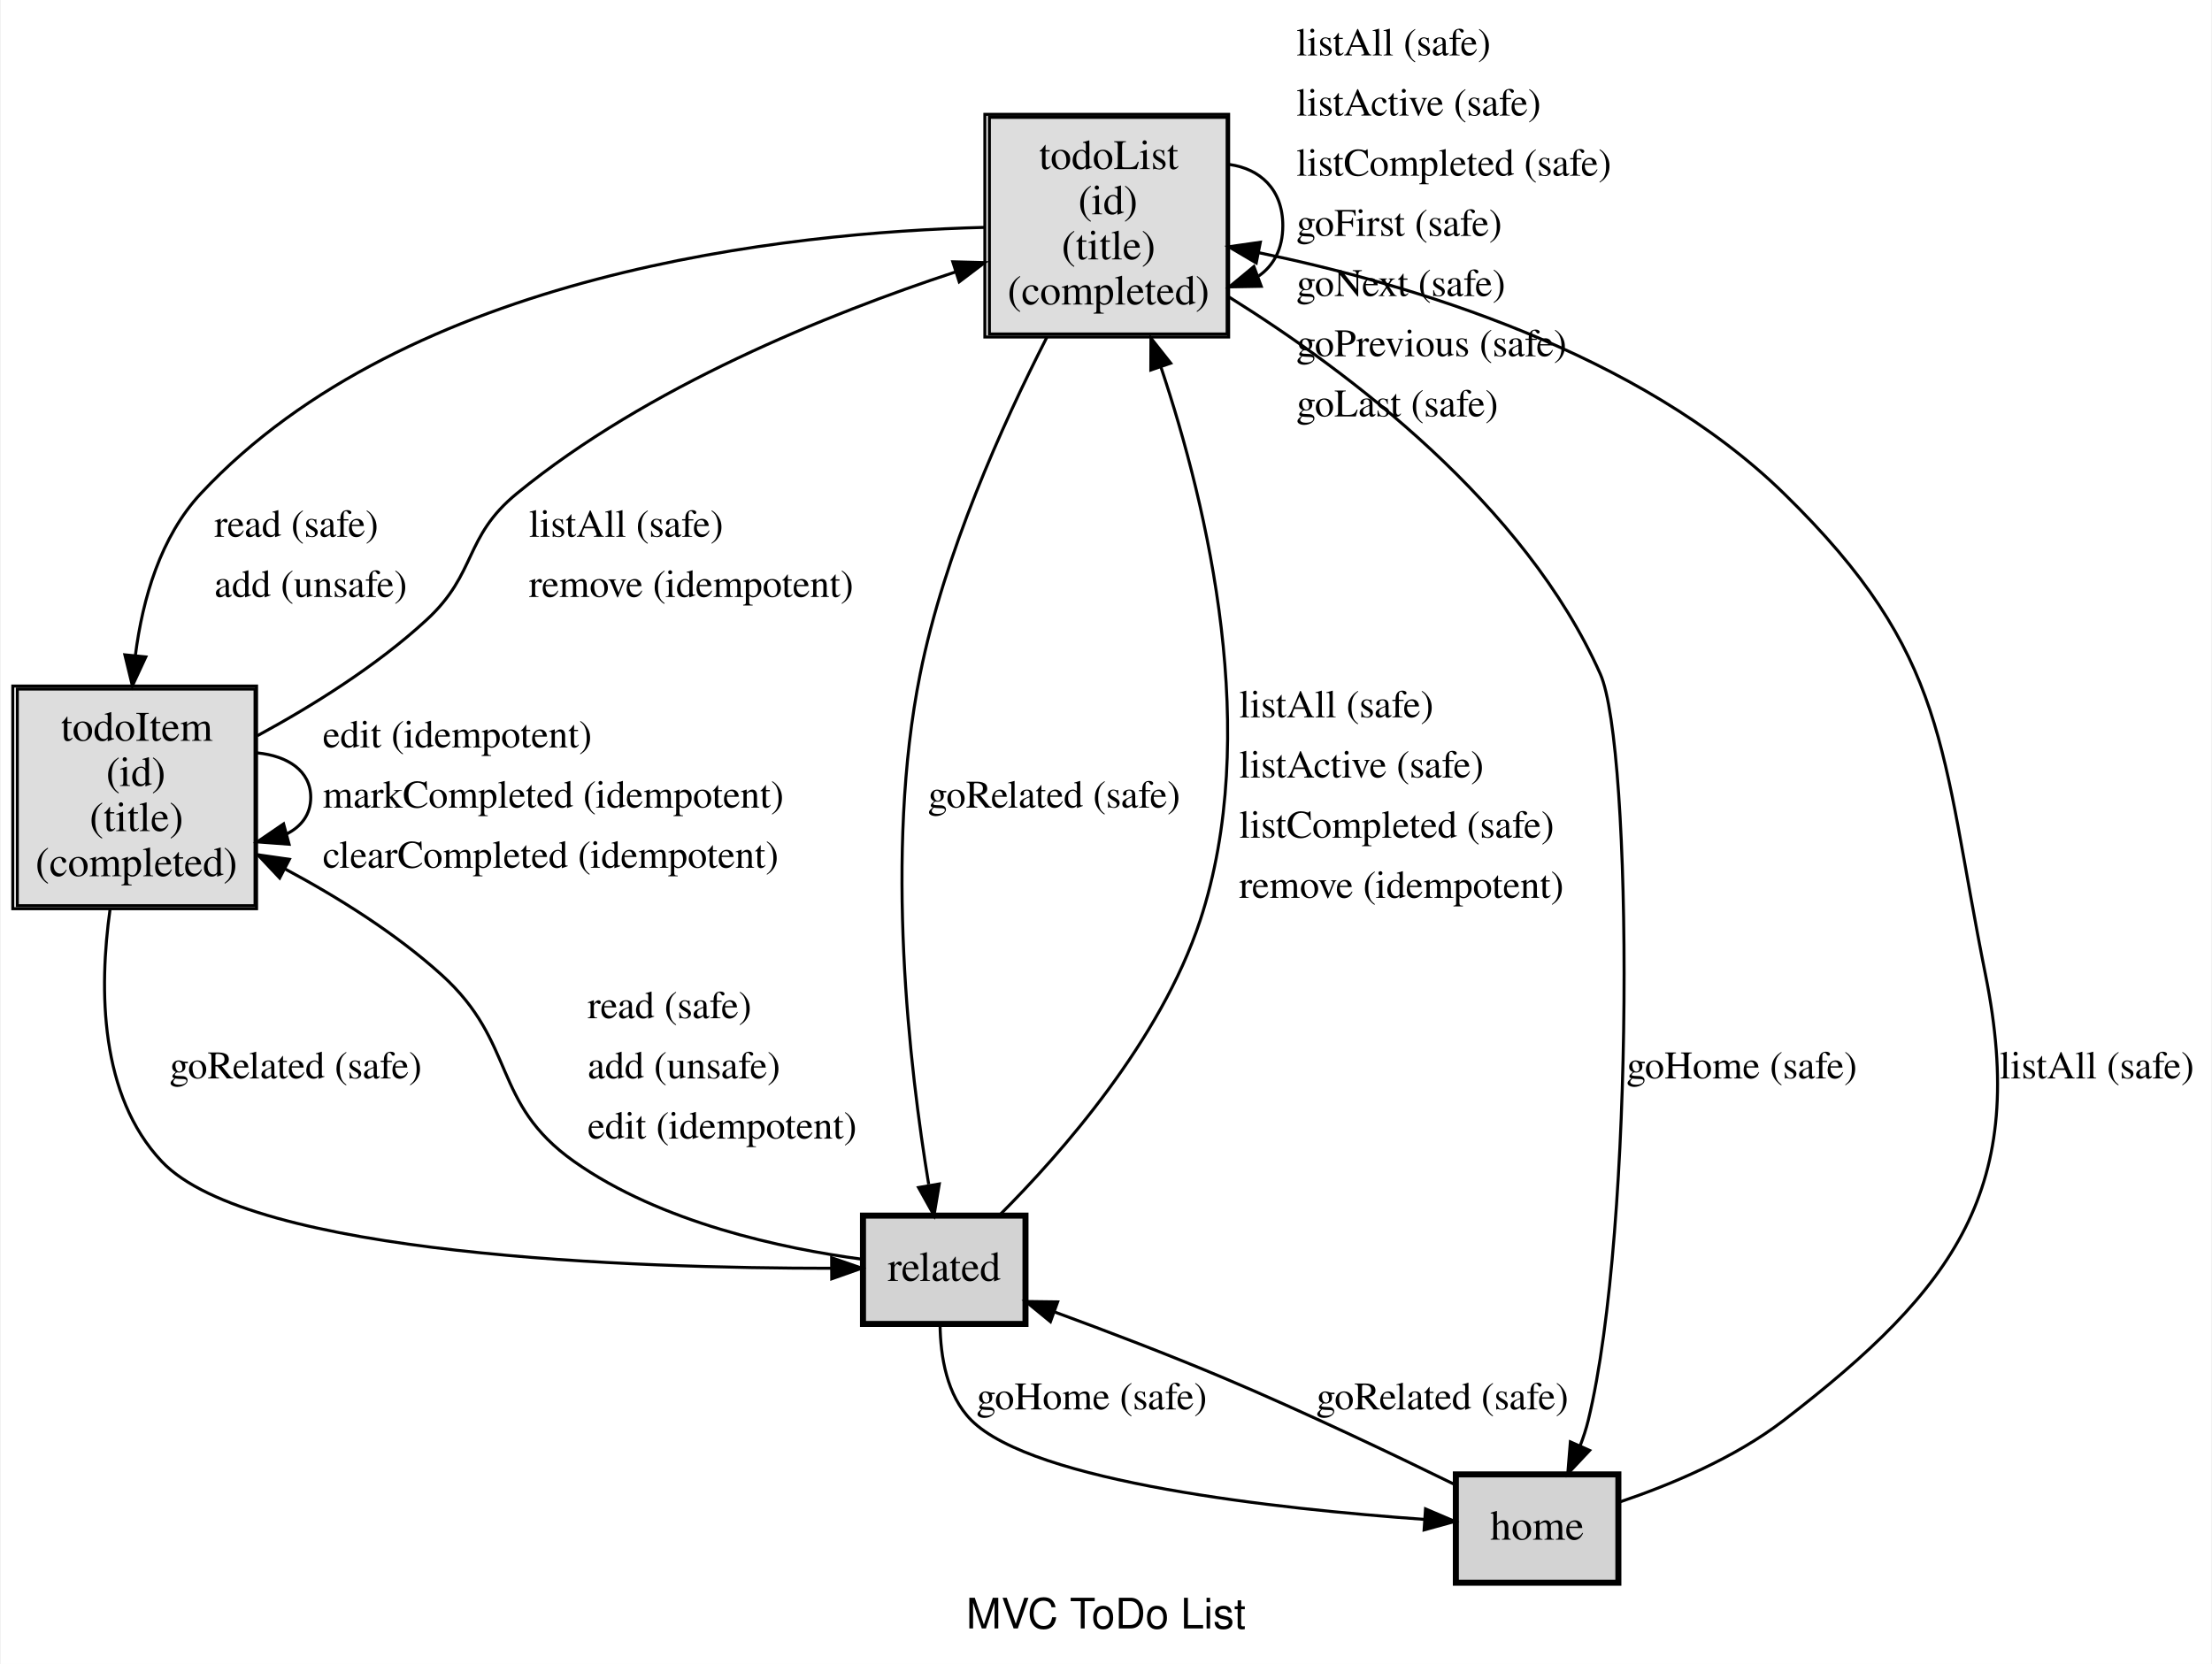
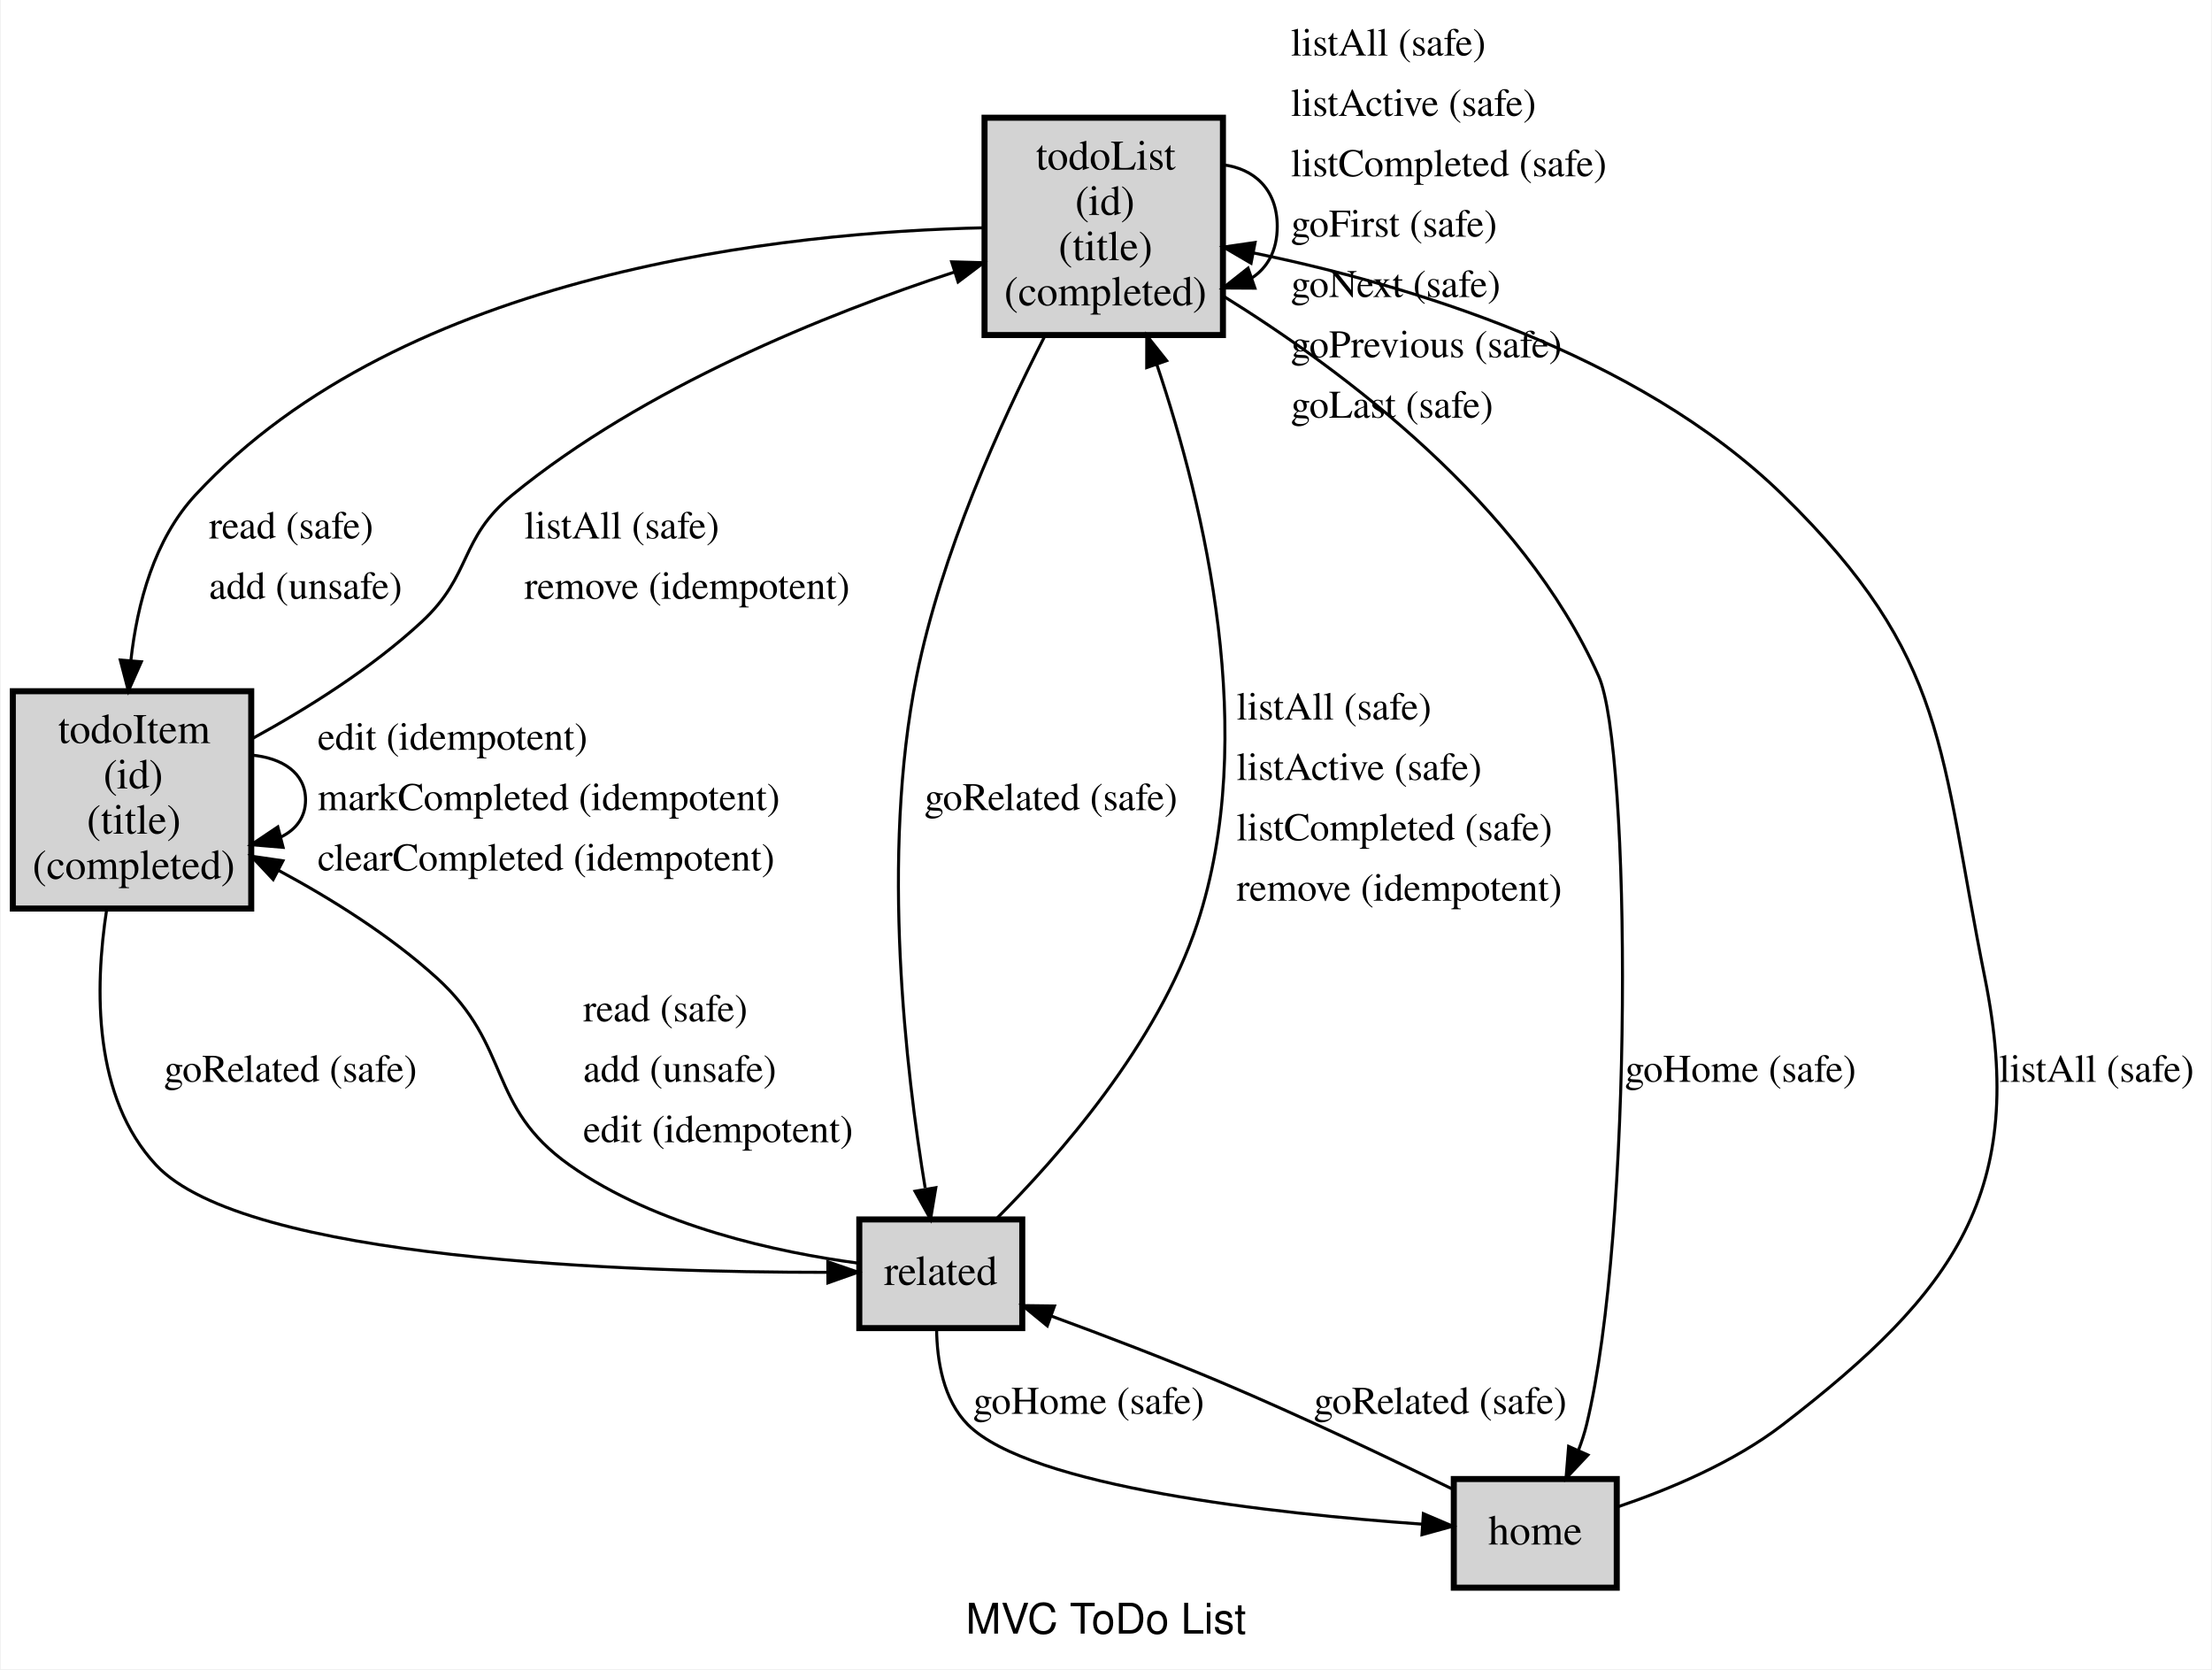
- <svg xmlns="http://www.w3.org/2000/svg" xmlns:xlink="http://www.w3.org/1999/xlink" width="735pt" height="553pt" viewBox="0.00 0.00 734.50 553.00">
+ <svg xmlns="http://www.w3.org/2000/svg" xmlns:xlink="http://www.w3.org/1999/xlink" width="733pt" height="553pt" viewBox="0.00 0.00 732.50 553.00">
  <g id="graph0" class="graph" transform="scale(1 1) rotate(0) translate(4 549)">
    <g id="a_graph0">
      <a xlink:href="index.html" xlink:title="MVC ToDo List" target="_parent">
-         <polygon fill="white" stroke="transparent" points="-4,4 -4,-549 730.5,-549 730.5,4 -4,4" />
-         <text text-anchor="middle" x="363.25" y="-7.8" font-family="Helvetica,sans-Serif" font-size="14.00">MVC ToDo List</text>
+         <polygon fill="white" stroke="transparent" points="-4,4 -4,-549 728.5,-549 728.5,4 -4,4" />
+         <text text-anchor="middle" x="362.25" y="-7.8" font-family="Helvetica,sans-Serif" font-size="14.00">MVC ToDo List</text>
      </a>
    </g>
    <g id="node1" class="node">
      <g id="a_node1">
-         <a xlink:href="blog/semantic.todoList.html" xlink:title="&lt;TABLE&gt;" target="_parent">
-           <polygon fill="none" stroke="black" points="404,-511 323,-511 323,-437 404,-437 404,-511" />
-           <polygon fill="#dddddd" stroke="transparent" points="324.5,-438 324.5,-510 403.5,-510 403.5,-438 324.5,-438" />
-           <polygon fill="none" stroke="black" points="324.5,-438 324.5,-510 403.5,-510 403.5,-438 324.5,-438" />
-           <text text-anchor="start" x="341" y="-492.8" font-family="Times,serif" font-size="14.00">todoList</text>
-           <text text-anchor="start" x="354" y="-477.8" font-family="Times,serif" font-size="14.00">(id)</text>
-           <text text-anchor="start" x="348.5" y="-462.8" font-family="Times,serif" font-size="14.00">(title)</text>
-           <text text-anchor="start" x="330.5" y="-447.8" font-family="Times,serif" font-size="14.00">(completed)</text>
+         <a xlink:href="docs/semantic.todoList.html" xlink:title="&lt;TABLE&gt;" target="_parent">
+           <polygon fill="lightgray" stroke="black" stroke-width="2" points="401,-510 322,-510 322,-438 401,-438 401,-510" />
+           <text text-anchor="start" x="339" y="-492.8" font-family="Times,serif" font-size="14.00">todoList</text>
+           <text text-anchor="start" x="352" y="-477.8" font-family="Times,serif" font-size="14.00">(id)</text>
+           <text text-anchor="start" x="346.5" y="-462.8" font-family="Times,serif" font-size="14.00">(title)</text>
+           <text text-anchor="start" x="328.5" y="-447.8" font-family="Times,serif" font-size="14.00">(completed)</text>
        </a>
      </g>
    </g>
    <g id="edge7" class="edge">
-       <path fill="none" stroke="black" d="M404.23,-494.34C414.4,-492.92 422,-486.14 422,-474 422,-466.22 418.88,-460.65 413.97,-457.27" />
-       <polygon fill="black" stroke="black" points="414.83,-453.85 404.23,-453.66 412.39,-460.42 414.83,-453.85" />
+       <path fill="none" stroke="black" d="M401.01,-494.41C411.26,-493.16 419,-486.35 419,-474 419,-465.89 415.67,-460.18 410.48,-456.85" />
+       <polygon fill="black" stroke="black" points="411.6,-453.53 401.01,-453.59 409.32,-460.15 411.6,-453.53" />
      <g id="a_edge7_0">
-         <a xlink:href="blog/safe.listAll.html" xlink:title="&lt;TABLE&gt;">
-           <text text-anchor="start" x="426.5" y="-530.6" font-family="Times,serif" font-size="13.00">listAll (safe)</text>
+         <a xlink:href="docs/safe.listAll.html" xlink:title="&lt;TABLE&gt;">
+           <text text-anchor="start" x="423.5" y="-530.6" font-family="Times,serif" font-size="13.00">listAll (safe)</text>
        </a>
      </g>
      <g id="a_edge7_1">
-         <a xlink:href="blog/safe.listActive.html" xlink:title="&lt;TABLE&gt;">
-           <text text-anchor="start" x="426.5" y="-510.6" font-family="Times,serif" font-size="13.00">listActive (safe)</text>
+         <a xlink:href="docs/safe.listActive.html" xlink:title="&lt;TABLE&gt;">
+           <text text-anchor="start" x="423.5" y="-510.6" font-family="Times,serif" font-size="13.00">listActive (safe)</text>
        </a>
      </g>
      <g id="a_edge7_2">
-         <a xlink:href="blog/safe.listCompleted.html" xlink:title="&lt;TABLE&gt;">
-           <text text-anchor="start" x="426.5" y="-490.6" font-family="Times,serif" font-size="13.00">listCompleted (safe)</text>
+         <a xlink:href="docs/safe.listCompleted.html" xlink:title="&lt;TABLE&gt;">
+           <text text-anchor="start" x="423.5" y="-490.6" font-family="Times,serif" font-size="13.00">listCompleted (safe)</text>
        </a>
      </g>
      <g id="a_edge7_3">
-         <a xlink:href="blog/safe.goFirst.html" xlink:title="&lt;TABLE&gt;">
-           <text text-anchor="start" x="426.5" y="-470.6" font-family="Times,serif" font-size="13.00">goFirst (safe)</text>
+         <a xlink:href="docs/safe.goFirst.html" xlink:title="&lt;TABLE&gt;">
+           <text text-anchor="start" x="423.5" y="-470.6" font-family="Times,serif" font-size="13.00">goFirst (safe)</text>
        </a>
      </g>
      <g id="a_edge7_4">
-         <a xlink:href="blog/safe.goNext.html" xlink:title="&lt;TABLE&gt;">
-           <text text-anchor="start" x="426.5" y="-450.6" font-family="Times,serif" font-size="13.00">goNext (safe)</text>
+         <a xlink:href="docs/safe.goNext.html" xlink:title="&lt;TABLE&gt;">
+           <text text-anchor="start" x="423.5" y="-450.6" font-family="Times,serif" font-size="13.00">goNext (safe)</text>
        </a>
      </g>
      <g id="a_edge7_5">
-         <a xlink:href="blog/safe.goPrevious.html" xlink:title="&lt;TABLE&gt;">
-           <text text-anchor="start" x="426.5" y="-430.6" font-family="Times,serif" font-size="13.00">goPrevious (safe)</text>
+         <a xlink:href="docs/safe.goPrevious.html" xlink:title="&lt;TABLE&gt;">
+           <text text-anchor="start" x="423.5" y="-430.6" font-family="Times,serif" font-size="13.00">goPrevious (safe)</text>
        </a>
      </g>
      <g id="a_edge7_6">
-         <a xlink:href="blog/safe.goLast.html" xlink:title="&lt;TABLE&gt;">
-           <text text-anchor="start" x="426.5" y="-410.6" font-family="Times,serif" font-size="13.00">goLast (safe)</text>
+         <a xlink:href="docs/safe.goLast.html" xlink:title="&lt;TABLE&gt;">
+           <text text-anchor="start" x="423.5" y="-410.6" font-family="Times,serif" font-size="13.00">goLast (safe)</text>
        </a>
      </g>
    </g>
    <g id="node2" class="node">
      <g id="a_node2">
-         <a xlink:href="blog/semantic.todoItem.html" xlink:title="&lt;TABLE&gt;" target="_parent">
-           <polygon fill="none" stroke="black" points="81,-321 0,-321 0,-247 81,-247 81,-321" />
-           <polygon fill="#dddddd" stroke="transparent" points="1.5,-248 1.5,-320 80.5,-320 80.5,-248 1.5,-248" />
-           <polygon fill="none" stroke="black" points="1.5,-248 1.5,-320 80.5,-320 80.5,-248 1.5,-248" />
-           <text text-anchor="start" x="16" y="-302.8" font-family="Times,serif" font-size="14.00">todoItem</text>
-           <text text-anchor="start" x="31" y="-287.8" font-family="Times,serif" font-size="14.00">(id)</text>
-           <text text-anchor="start" x="25.5" y="-272.8" font-family="Times,serif" font-size="14.00">(title)</text>
-           <text text-anchor="start" x="7.5" y="-257.8" font-family="Times,serif" font-size="14.00">(completed)</text>
+         <a xlink:href="docs/semantic.todoItem.html" xlink:title="&lt;TABLE&gt;" target="_parent">
+           <polygon fill="lightgray" stroke="black" stroke-width="2" points="79,-320 0,-320 0,-248 79,-248 79,-320" />
+           <text text-anchor="start" x="15" y="-302.8" font-family="Times,serif" font-size="14.00">todoItem</text>
+           <text text-anchor="start" x="30" y="-287.8" font-family="Times,serif" font-size="14.00">(id)</text>
+           <text text-anchor="start" x="24.5" y="-272.8" font-family="Times,serif" font-size="14.00">(title)</text>
+           <text text-anchor="start" x="6.5" y="-257.8" font-family="Times,serif" font-size="14.00">(completed)</text>
        </a>
      </g>
    </g>
    <g id="edge6" class="edge">
-       <path fill="none" stroke="black" d="M322.75,-473.43C257.83,-471.78 131.26,-458.6 62.5,-385 49.09,-370.64 43.15,-350.04 40.74,-331.26" />
-       <polygon fill="black" stroke="black" points="44.2,-330.68 39.74,-321.07 37.24,-331.37 44.2,-330.68" />
+       <path fill="none" stroke="black" d="M321.98,-473.54C257.35,-472.14 129.37,-459.42 60.5,-385 46.92,-370.32 41.22,-349.18 39.11,-330.11" />
+       <polygon fill="black" stroke="black" points="42.59,-329.76 38.29,-320.08 35.61,-330.33 42.59,-329.76" />
      <g id="a_edge6_7">
-         <a xlink:href="blog/safe.read.html" xlink:title="&lt;TABLE&gt;">
-           <text text-anchor="start" x="67" y="-370.6" font-family="Times,serif" font-size="13.00">read (safe)</text>
+         <a xlink:href="docs/safe.read.html" xlink:title="&lt;TABLE&gt;">
+           <text text-anchor="start" x="65" y="-370.6" font-family="Times,serif" font-size="13.00">read (safe)</text>
        </a>
      </g>
      <g id="a_edge6_8">
-         <a xlink:href="blog/unsafe.add.html" xlink:title="&lt;TABLE&gt;">
-           <text text-anchor="start" x="67" y="-350.6" font-family="Times,serif" font-size="13.00">add (unsafe)</text>
+         <a xlink:href="docs/unsafe.add.html" xlink:title="&lt;TABLE&gt;">
+           <text text-anchor="start" x="65" y="-350.6" font-family="Times,serif" font-size="13.00">add (unsafe)</text>
        </a>
      </g>
    </g>
    <g id="node3" class="node">
      <g id="a_node3">
-         <a xlink:href="blog/semantic.home.html" xlink:title="home" target="_parent">
-           <polygon fill="lightgrey" stroke="black" stroke-width="2" points="533.5,-59 479.5,-59 479.5,-23 533.5,-23 533.5,-59" />
-           <text text-anchor="middle" x="506.5" y="-37.3" font-family="Times,serif" font-size="14.00">home</text>
+         <a xlink:href="docs/semantic.home.html" xlink:title="home" target="_parent">
+           <polygon fill="lightgray" stroke="black" stroke-width="2" points="531.5,-59 477.5,-59 477.5,-23 531.5,-23 531.5,-59" />
+           <text text-anchor="middle" x="504.5" y="-37.3" font-family="Times,serif" font-size="14.00">home</text>
        </a>
      </g>
    </g>
    <g id="edge8" class="edge">
      <g id="a_edge8">
-         <a xlink:href="blog/safe.goHome.html" xlink:title="goHome (safe)" target="_parent">
-           <path fill="none" stroke="black" d="M404.13,-450.29C444.02,-425.41 502.42,-381.42 527.5,-325 538.25,-300.82 539.06,-141.1 523.5,-77 522.81,-74.17 521.87,-71.3 520.79,-68.48" />
-           <polygon fill="black" stroke="black" points="523.95,-66.97 516.69,-59.25 517.55,-69.81 523.95,-66.97" />
+         <a xlink:href="docs/safe.goHome.html" xlink:title="goHome (safe)" target="_parent">
+           <path fill="none" stroke="black" d="M401.02,-450.98C440.93,-426.23 500.18,-381.95 525.5,-325 536.25,-300.82 537.06,-141.1 521.5,-77 520.81,-74.17 519.87,-71.3 518.79,-68.48" />
+           <polygon fill="black" stroke="black" points="521.95,-66.97 514.69,-59.25 515.55,-69.81 521.95,-66.97" />
        </a>
      </g>
      <g id="a_edge8-label">
-         <a xlink:href="blog/safe.goHome.html" xlink:title="goHome (safe)" target="_parent">
-           <text text-anchor="middle" x="574.5" y="-190.6" font-family="Times,serif" font-size="13.00">goHome (safe)</text>
+         <a xlink:href="docs/safe.goHome.html" xlink:title="goHome (safe)" target="_parent">
+           <text text-anchor="middle" x="572.5" y="-190.6" font-family="Times,serif" font-size="13.00">goHome (safe)</text>
        </a>
      </g>
    </g>
    <g id="node4" class="node">
      <g id="a_node4">
-         <a xlink:href="blog/semantic.related.html" xlink:title="related" target="_parent">
-           <polygon fill="lightgrey" stroke="black" stroke-width="2" points="336.5,-145 282.5,-145 282.5,-109 336.5,-109 336.5,-145" />
-           <text text-anchor="middle" x="309.5" y="-123.3" font-family="Times,serif" font-size="14.00">related</text>
+         <a xlink:href="docs/semantic.related.html" xlink:title="related" target="_parent">
+           <polygon fill="lightgray" stroke="black" stroke-width="2" points="334.5,-145 280.5,-145 280.5,-109 334.5,-109 334.5,-145" />
+           <text text-anchor="middle" x="307.5" y="-123.3" font-family="Times,serif" font-size="14.00">related</text>
        </a>
      </g>
    </g>
    <g id="edge9" class="edge">
      <g id="a_edge9">
-         <a xlink:href="blog/safe.goRelated.html" xlink:title="goRelated (safe)" target="_parent">
-           <path fill="none" stroke="black" d="M343.59,-436.89C328.68,-407.7 309.54,-365.01 301.5,-325 289.53,-265.44 298,-193.78 304.33,-155.42" />
-           <polygon fill="black" stroke="black" points="307.86,-155.53 306.11,-145.08 300.96,-154.34 307.86,-155.53" />
+         <a xlink:href="docs/safe.goRelated.html" xlink:title="goRelated (safe)" target="_parent">
+           <path fill="none" stroke="black" d="M342.04,-437.79C327.08,-408.57 307.62,-365.42 299.5,-325 287.53,-265.44 296,-193.78 302.33,-155.42" />
+           <polygon fill="black" stroke="black" points="305.86,-155.53 304.11,-145.08 298.96,-154.34 305.86,-155.53" />
        </a>
      </g>
      <g id="a_edge9-label">
-         <a xlink:href="blog/safe.goRelated.html" xlink:title="goRelated (safe)" target="_parent">
-           <text text-anchor="middle" x="346" y="-280.6" font-family="Times,serif" font-size="13.00">goRelated (safe)</text>
+         <a xlink:href="docs/safe.goRelated.html" xlink:title="goRelated (safe)" target="_parent">
+           <text text-anchor="middle" x="344" y="-280.6" font-family="Times,serif" font-size="13.00">goRelated (safe)</text>
        </a>
      </g>
    </g>
    <g id="edge10" class="edge">
-       <path fill="none" stroke="black" d="M81.26,-304.48C99.65,-314.45 120.91,-327.71 137.5,-343 154.37,-358.55 149.75,-370.46 167.5,-385 210.91,-420.56 270.99,-444.71 313.15,-458.59" />
-       <polygon fill="black" stroke="black" points="312.34,-462 322.93,-461.73 314.48,-455.34 312.34,-462" />
+       <path fill="none" stroke="black" d="M79.36,-304.3C97.66,-314.31 118.93,-327.65 135.5,-343 152.33,-358.59 147.75,-370.46 165.5,-385 209.18,-420.78 269.73,-445.01 311.93,-458.84" />
+       <polygon fill="black" stroke="black" points="311.11,-462.26 321.7,-461.97 313.24,-455.59 311.11,-462.26" />
      <g id="a_edge10_9">
-         <a xlink:href="blog/safe.listAll.html" xlink:title="&lt;TABLE&gt;">
-           <text text-anchor="start" x="171.5" y="-370.6" font-family="Times,serif" font-size="13.00">listAll (safe)</text>
+         <a xlink:href="docs/safe.listAll.html" xlink:title="&lt;TABLE&gt;">
+           <text text-anchor="start" x="169.5" y="-370.6" font-family="Times,serif" font-size="13.00">listAll (safe)</text>
        </a>
      </g>
      <g id="a_edge10_10">
-         <a xlink:href="blog/idempotent.remove.html" xlink:title="&lt;TABLE&gt;">
-           <text text-anchor="start" x="171.5" y="-350.6" font-family="Times,serif" font-size="13.00">remove (idempotent)</text>
+         <a xlink:href="docs/idempotent.remove.html" xlink:title="&lt;TABLE&gt;">
+           <text text-anchor="start" x="169.5" y="-350.6" font-family="Times,serif" font-size="13.00">remove (idempotent)</text>
        </a>
      </g>
    </g>
    <g id="edge11" class="edge">
-       <path fill="none" stroke="black" d="M81.23,-298.79C91.4,-297.76 99,-292.83 99,-284 99,-278.34 95.88,-274.29 90.97,-271.83" />
-       <polygon fill="black" stroke="black" points="91.8,-268.43 81.23,-269.21 89.98,-275.19 91.8,-268.43" />
+       <path fill="none" stroke="black" d="M79.01,-298.85C89.26,-297.93 97,-292.98 97,-284 97,-278.24 93.83,-274.15 88.85,-271.7" />
+       <polygon fill="black" stroke="black" points="89.56,-268.27 79.01,-269.15 87.81,-275.05 89.56,-268.27" />
      <g id="a_edge11_11">
-         <a xlink:href="blog/idempotent.edit.html" xlink:title="&lt;TABLE&gt;">
-           <text text-anchor="start" x="103" y="-300.6" font-family="Times,serif" font-size="13.00">edit (idempotent)</text>
+         <a xlink:href="docs/idempotent.edit.html" xlink:title="&lt;TABLE&gt;">
+           <text text-anchor="start" x="101" y="-300.6" font-family="Times,serif" font-size="13.00">edit (idempotent)</text>
        </a>
      </g>
      <g id="a_edge11_12">
-         <a xlink:href="blog/idempotent.markCompleted.html" xlink:title="&lt;TABLE&gt;">
-           <text text-anchor="start" x="103" y="-280.6" font-family="Times,serif" font-size="13.00">markCompleted (idempotent)</text>
+         <a xlink:href="docs/idempotent.markCompleted.html" xlink:title="&lt;TABLE&gt;">
+           <text text-anchor="start" x="101" y="-280.6" font-family="Times,serif" font-size="13.00">markCompleted (idempotent)</text>
        </a>
      </g>
      <g id="a_edge11_13">
-         <a xlink:href="blog/idempotent.clearCompleted.html" xlink:title="&lt;TABLE&gt;">
-           <text text-anchor="start" x="103" y="-260.6" font-family="Times,serif" font-size="13.00">clearCompleted (idempotent)</text>
+         <a xlink:href="docs/idempotent.clearCompleted.html" xlink:title="&lt;TABLE&gt;">
+           <text text-anchor="start" x="101" y="-260.6" font-family="Times,serif" font-size="13.00">clearCompleted (idempotent)</text>
        </a>
      </g>
    </g>
    <g id="edge12" class="edge">
      <g id="a_edge12">
-         <a xlink:href="blog/safe.goRelated.html" xlink:title="goRelated (safe)" target="_parent">
-           <path fill="none" stroke="black" d="M32.31,-246.76C28.6,-220.12 28.86,-184.89 49.5,-163 79.1,-131.61 207.28,-127.51 271.93,-127.5" />
-           <polygon fill="black" stroke="black" points="272.09,-131 282.1,-127.53 272.12,-124 272.09,-131" />
+         <a xlink:href="docs/safe.goRelated.html" xlink:title="goRelated (safe)" target="_parent">
+           <path fill="none" stroke="black" d="M31.13,-247.91C27.01,-221.17 26.68,-185.27 47.5,-163 76.96,-131.48 205.21,-127.45 269.9,-127.48" />
+           <polygon fill="black" stroke="black" points="270.07,-130.98 280.08,-127.52 270.1,-123.98 270.07,-130.98" />
        </a>
      </g>
      <g id="a_edge12-label">
-         <a xlink:href="blog/safe.goRelated.html" xlink:title="goRelated (safe)" target="_parent">
-           <text text-anchor="middle" x="94" y="-190.6" font-family="Times,serif" font-size="13.00">goRelated (safe)</text>
+         <a xlink:href="docs/safe.goRelated.html" xlink:title="goRelated (safe)" target="_parent">
+           <text text-anchor="middle" x="92" y="-190.6" font-family="Times,serif" font-size="13.00">goRelated (safe)</text>
        </a>
      </g>
    </g>
    <g id="edge1" class="edge">
      <g id="a_edge1">
-         <a xlink:href="blog/safe.listAll.html" xlink:title="listAll (safe)" target="_parent">
-           <path fill="none" stroke="black" d="M533.8,-49.78C550.69,-55.48 572.19,-64.44 588.5,-77 645.71,-121.05 669.72,-154.21 655.5,-225 640.31,-300.58 643.66,-331.14 588.5,-385 540.35,-432.02 464.18,-454.67 414.02,-465.02" />
-           <polygon fill="black" stroke="black" points="413.17,-461.62 404.04,-466.99 414.53,-468.49 413.17,-461.62" />
+         <a xlink:href="docs/safe.listAll.html" xlink:title="listAll (safe)" target="_parent">
+           <path fill="none" stroke="black" d="M531.8,-49.78C548.69,-55.48 570.19,-64.44 586.5,-77 643.71,-121.05 667.72,-154.21 653.5,-225 638.31,-300.58 641.66,-331.14 586.5,-385 538.07,-432.29 461.29,-454.93 411.14,-465.2" />
+           <polygon fill="black" stroke="black" points="410.32,-461.8 401.17,-467.15 411.66,-468.67 410.32,-461.8" />
        </a>
      </g>
      <g id="a_edge1-label">
-         <a xlink:href="blog/safe.listAll.html" xlink:title="listAll (safe)" target="_parent">
-           <text text-anchor="middle" x="692.5" y="-190.6" font-family="Times,serif" font-size="13.00">listAll (safe)</text>
+         <a xlink:href="docs/safe.listAll.html" xlink:title="listAll (safe)" target="_parent">
+           <text text-anchor="middle" x="690.5" y="-190.6" font-family="Times,serif" font-size="13.00">listAll (safe)</text>
        </a>
      </g>
    </g>
    <g id="edge2" class="edge">
      <g id="a_edge2">
-         <a xlink:href="blog/safe.goRelated.html" xlink:title="goRelated (safe)" target="_parent">
-           <path fill="none" stroke="black" d="M479.4,-55.5C458.57,-65.7 428.97,-79.8 402.5,-91 384.17,-98.75 363.48,-106.62 346.27,-112.94" />
-           <polygon fill="black" stroke="black" points="344.79,-109.75 336.59,-116.46 347.18,-116.33 344.79,-109.75" />
+         <a xlink:href="docs/safe.goRelated.html" xlink:title="goRelated (safe)" target="_parent">
+           <path fill="none" stroke="black" d="M477.4,-55.5C456.57,-65.7 426.97,-79.8 400.5,-91 382.17,-98.75 361.48,-106.62 344.27,-112.94" />
+           <polygon fill="black" stroke="black" points="342.79,-109.75 334.59,-116.46 345.18,-116.33 342.79,-109.75" />
        </a>
      </g>
      <g id="a_edge2-label">
-         <a xlink:href="blog/safe.goRelated.html" xlink:title="goRelated (safe)" target="_parent">
-           <text text-anchor="middle" x="475" y="-80.6" font-family="Times,serif" font-size="13.00">goRelated (safe)</text>
+         <a xlink:href="docs/safe.goRelated.html" xlink:title="goRelated (safe)" target="_parent">
+           <text text-anchor="middle" x="473" y="-80.6" font-family="Times,serif" font-size="13.00">goRelated (safe)</text>
        </a>
      </g>
    </g>
    <g id="edge4" class="edge">
-       <path fill="none" stroke="black" d="M327.73,-145.01C348.53,-165.8 381.37,-203.15 394.5,-243 414.8,-304.63 397.29,-379.74 381.51,-426.98" />
-       <polygon fill="black" stroke="black" points="378.14,-426.03 378.18,-436.62 384.75,-428.31 378.14,-426.03" />
+       <path fill="none" stroke="black" d="M325.73,-145.01C346.53,-165.8 379.37,-203.15 392.5,-243 412.98,-305.17 394.99,-381.05 379.1,-428.21" />
+       <polygon fill="black" stroke="black" points="375.74,-427.22 375.76,-437.82 382.35,-429.52 375.74,-427.22" />
      <g id="a_edge4_14">
-         <a xlink:href="blog/safe.listAll.html" xlink:title="&lt;TABLE&gt;">
-           <text text-anchor="start" x="407.5" y="-310.6" font-family="Times,serif" font-size="13.00">listAll (safe)</text>
+         <a xlink:href="docs/safe.listAll.html" xlink:title="&lt;TABLE&gt;">
+           <text text-anchor="start" x="405.5" y="-310.6" font-family="Times,serif" font-size="13.00">listAll (safe)</text>
        </a>
      </g>
      <g id="a_edge4_15">
-         <a xlink:href="blog/safe.listActive.html" xlink:title="&lt;TABLE&gt;">
-           <text text-anchor="start" x="407.5" y="-290.6" font-family="Times,serif" font-size="13.00">listActive (safe)</text>
+         <a xlink:href="docs/safe.listActive.html" xlink:title="&lt;TABLE&gt;">
+           <text text-anchor="start" x="405.5" y="-290.6" font-family="Times,serif" font-size="13.00">listActive (safe)</text>
        </a>
      </g>
      <g id="a_edge4_16">
-         <a xlink:href="blog/safe.listCompleted.html" xlink:title="&lt;TABLE&gt;">
-           <text text-anchor="start" x="407.5" y="-270.6" font-family="Times,serif" font-size="13.00">listCompleted (safe)</text>
+         <a xlink:href="docs/safe.listCompleted.html" xlink:title="&lt;TABLE&gt;">
+           <text text-anchor="start" x="405.5" y="-270.6" font-family="Times,serif" font-size="13.00">listCompleted (safe)</text>
        </a>
      </g>
      <g id="a_edge4_17">
-         <a xlink:href="blog/idempotent.remove.html" xlink:title="&lt;TABLE&gt;">
-           <text text-anchor="start" x="407.5" y="-250.6" font-family="Times,serif" font-size="13.00">remove (idempotent)</text>
+         <a xlink:href="docs/idempotent.remove.html" xlink:title="&lt;TABLE&gt;">
+           <text text-anchor="start" x="405.5" y="-250.6" font-family="Times,serif" font-size="13.00">remove (idempotent)</text>
        </a>
      </g>
    </g>
    <g id="edge5" class="edge">
-       <path fill="none" stroke="black" d="M282.32,-130.49C255.79,-134.05 215.32,-142.62 186.5,-163 158.91,-182.51 167.56,-202.33 142.5,-225 127.19,-238.85 108.02,-250.82 90.44,-260.23" />
-       <polygon fill="black" stroke="black" points="88.68,-257.2 81.42,-264.92 91.91,-263.41 88.68,-257.2" />
+       <path fill="none" stroke="black" d="M280.32,-130.49C253.79,-134.05 213.32,-142.62 184.5,-163 156.91,-182.51 165.51,-202.28 140.5,-225 125.08,-239.01 105.71,-251.14 88.07,-260.63" />
+       <polygon fill="black" stroke="black" points="86.27,-257.62 79.03,-265.35 89.51,-263.82 86.27,-257.62" />
      <g id="a_edge5_18">
-         <a xlink:href="blog/safe.read.html" xlink:title="&lt;TABLE&gt;">
-           <text text-anchor="start" x="191" y="-210.6" font-family="Times,serif" font-size="13.00">read (safe)</text>
+         <a xlink:href="docs/safe.read.html" xlink:title="&lt;TABLE&gt;">
+           <text text-anchor="start" x="189" y="-210.6" font-family="Times,serif" font-size="13.00">read (safe)</text>
        </a>
      </g>
      <g id="a_edge5_19">
-         <a xlink:href="blog/unsafe.add.html" xlink:title="&lt;TABLE&gt;">
-           <text text-anchor="start" x="191" y="-190.6" font-family="Times,serif" font-size="13.00">add (unsafe)</text>
+         <a xlink:href="docs/unsafe.add.html" xlink:title="&lt;TABLE&gt;">
+           <text text-anchor="start" x="189" y="-190.6" font-family="Times,serif" font-size="13.00">add (unsafe)</text>
        </a>
      </g>
      <g id="a_edge5_20">
-         <a xlink:href="blog/idempotent.edit.html" xlink:title="&lt;TABLE&gt;">
-           <text text-anchor="start" x="191" y="-170.6" font-family="Times,serif" font-size="13.00">edit (idempotent)</text>
+         <a xlink:href="docs/idempotent.edit.html" xlink:title="&lt;TABLE&gt;">
+           <text text-anchor="start" x="189" y="-170.6" font-family="Times,serif" font-size="13.00">edit (idempotent)</text>
        </a>
      </g>
    </g>
    <g id="edge3" class="edge">
      <g id="a_edge3">
-         <a xlink:href="blog/safe.goHome.html" xlink:title="goHome (safe)" target="_parent">
-           <path fill="none" stroke="black" d="M308.11,-108.81C308.23,-98.25 310.31,-85.21 318.5,-77 339.14,-56.31 420.33,-47.52 469.01,-44.05" />
-           <polygon fill="black" stroke="black" points="469.42,-47.53 479.16,-43.37 468.95,-40.55 469.42,-47.53" />
+         <a xlink:href="docs/safe.goHome.html" xlink:title="goHome (safe)" target="_parent">
+           <path fill="none" stroke="black" d="M306.11,-108.81C306.23,-98.25 308.31,-85.21 316.5,-77 337.14,-56.31 418.33,-47.52 467.01,-44.05" />
+           <polygon fill="black" stroke="black" points="467.42,-47.53 477.16,-43.37 466.95,-40.55 467.42,-47.53" />
        </a>
      </g>
      <g id="a_edge3-label">
-         <a xlink:href="blog/safe.goHome.html" xlink:title="goHome (safe)" target="_parent">
-           <text text-anchor="middle" x="358.5" y="-80.6" font-family="Times,serif" font-size="13.00">goHome (safe)</text>
+         <a xlink:href="docs/safe.goHome.html" xlink:title="goHome (safe)" target="_parent">
+           <text text-anchor="middle" x="356.5" y="-80.6" font-family="Times,serif" font-size="13.00">goHome (safe)</text>
        </a>
      </g>
    </g>
  </g>
</svg>
